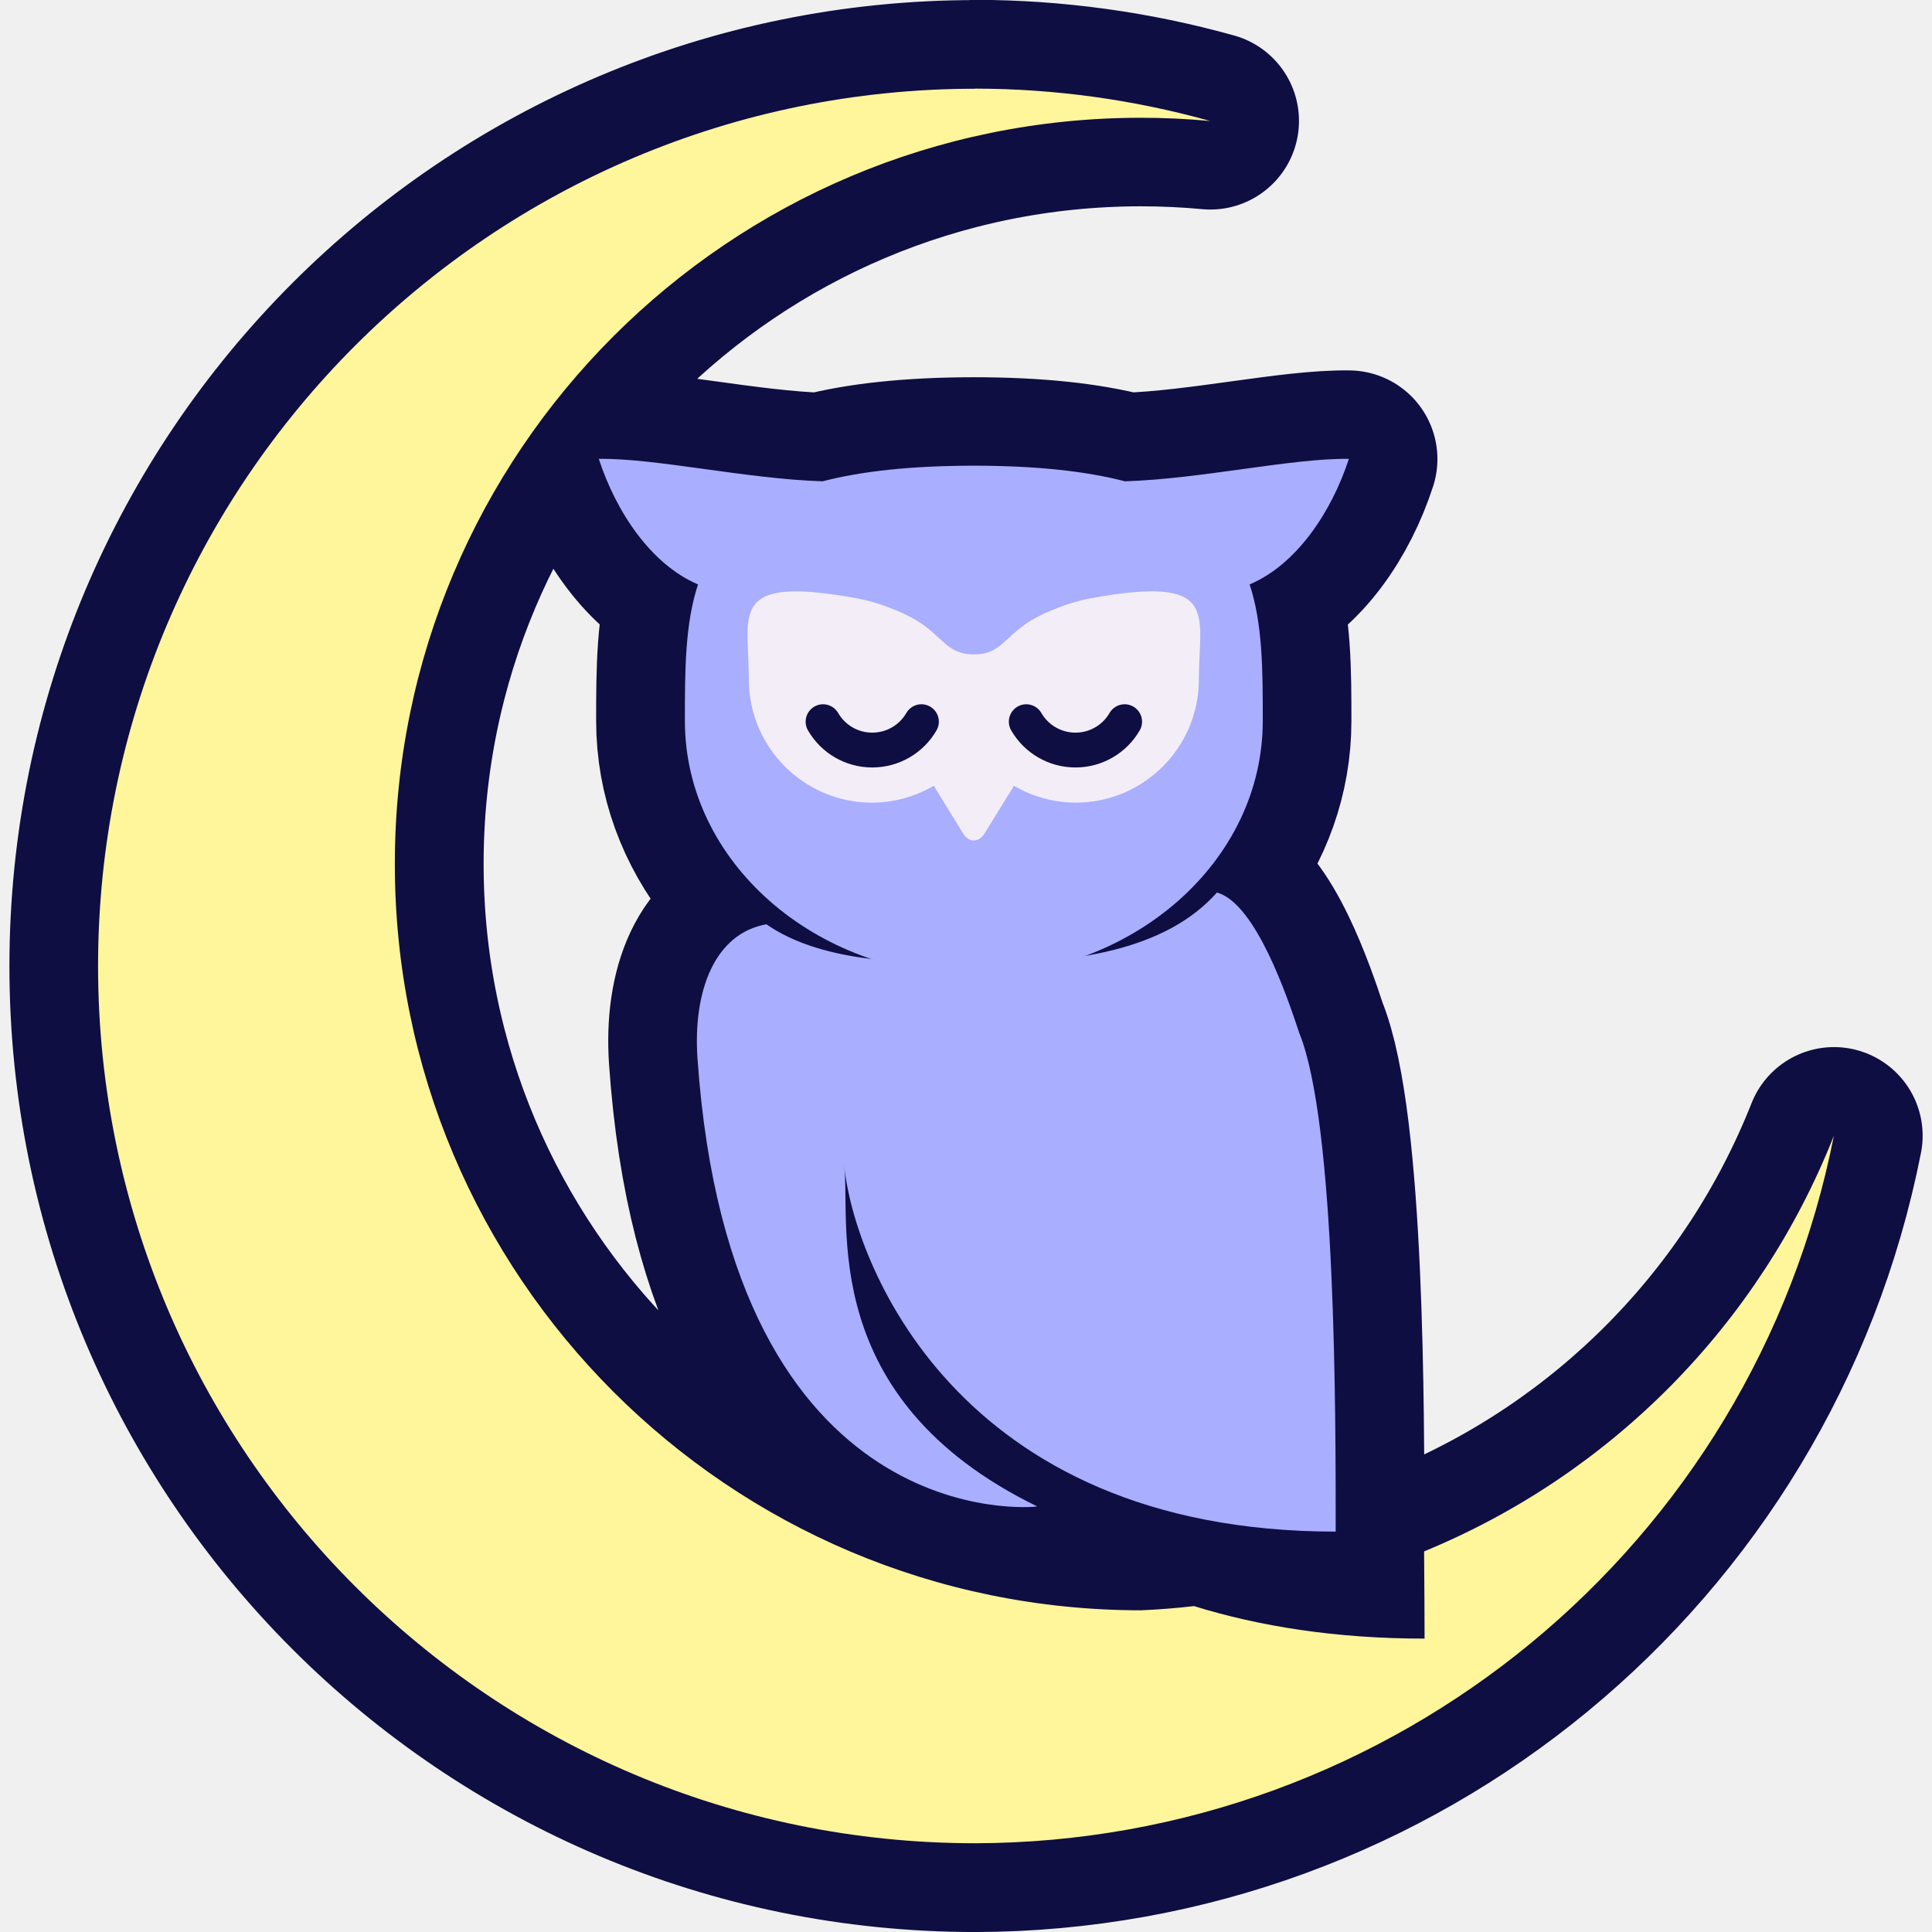
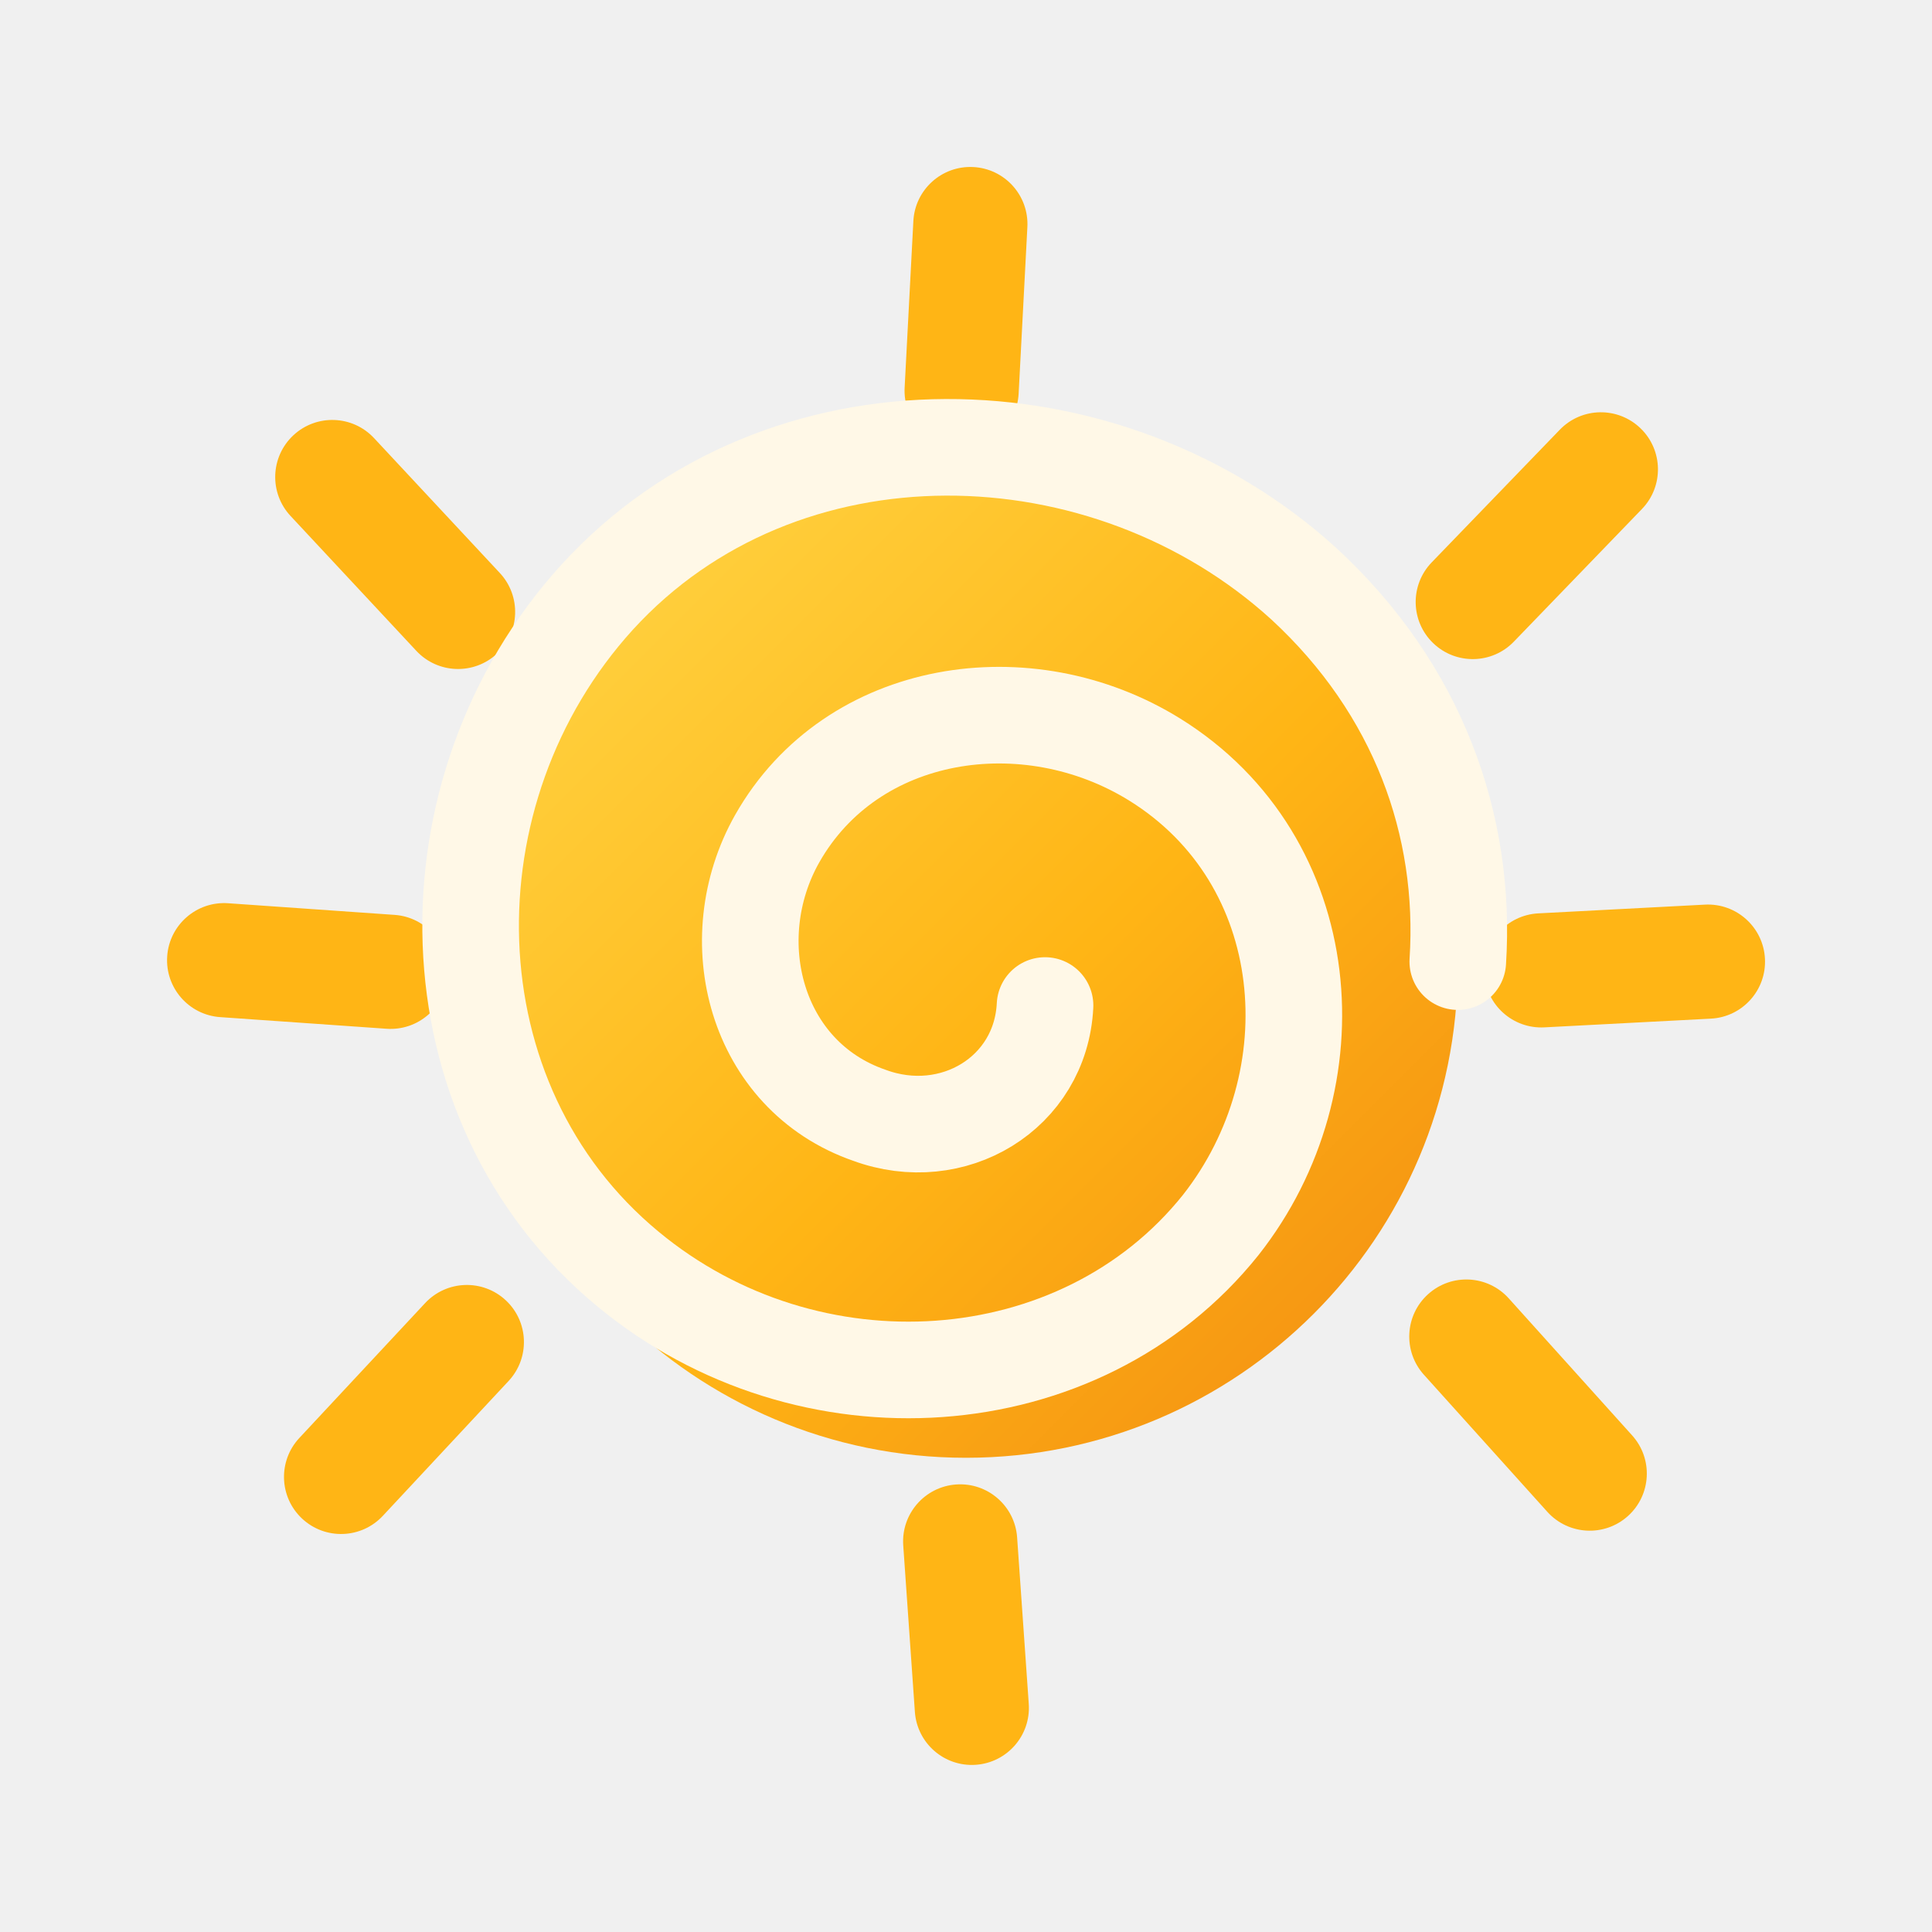
- <svg xmlns="http://www.w3.org/2000/svg" width="256" height="256" viewBox="0 0 67.733 67.733" version="1.1" id="svg1">
-   <defs id="defs1" />
-   <g id="g60" style="fill:#ffffff;fill-opacity:1;stroke:#0e0e43;stroke-width:6.218;stroke-dasharray:none;stroke-opacity:1" transform="matrix(1.000061,0,0,1.000061,-5.373674,-63.88093)">
-     <g id="g1" transform="matrix(0.3457623,0,0,0.3457623,1.809613,40.07395)" style="fill:#ffffff;fill-opacity:1;stroke:#0e0e43;stroke-width:17.982;stroke-dasharray:none;stroke-opacity:1">
-       <g id="g2" style="fill:#ffffff;fill-opacity:1;stroke:#0e0e43;stroke-width:1.478;stroke-dasharray:none;stroke-opacity:1" transform="matrix(12.1625,0,0,12.1625,-32.46221,-452.9689)">
-         <path id="path1" style="fill:#ffffff;fill-opacity:1;stroke:#0e0e43;stroke-width:1.478;stroke-linecap:round;stroke-linejoin:round;stroke-miterlimit:9.1;stroke-dasharray:none;stroke-opacity:1;paint-order:fill markers stroke" d="m 11.647,43.643 c -4.038,8.9e-4 -7.312,3.274 -7.313,7.313 -1.947e-4,4.039 3.274,7.314 7.313,7.314 3.487,-0.008 6.483,-2.477 7.158,-5.899 -0.621,1.571 -1.854,2.822 -3.416,3.465 0.002,0.277 0.004,0.532 0.004,0.726 -0.739,0 -1.376,-0.102 -1.922,-0.271 -0.147,0.017 -0.294,0.029 -0.441,0.035 -3.436,2.08e-4 -6.221,-2.785 -6.221,-6.221 -2.081e-4,-3.436 2.785,-6.221 6.221,-6.221 0.192,2.18e-4 0.385,0.009 0.576,0.027 -0.638,-0.178 -1.297,-0.269 -1.959,-0.27 z m -3.139,3.086 c 0.145,0.444 0.436,0.881 0.827,1.047 -0.109,0.329 -0.11,0.719 -0.11,1.137 0,0.905 0.643,1.676 1.548,1.983 -0.33,-0.042 -0.632,-0.123 -0.868,-0.287 -0.432,0.077 -0.613,0.557 -0.574,1.118 0.277,4 2.81,3.741 2.832,3.735 -1.853,-0.904 -1.549,-2.378 -1.61,-2.847 0.076,0.795 0.926,3.057 4.098,3.057 0,-0.953 0.005,-3.403 -0.304,-4.158 -0.097,-0.294 -0.363,-1.081 -0.686,-1.169 -0.262,0.294 -0.644,0.45 -1.095,0.527 0.868,-0.322 1.477,-1.077 1.477,-1.958 0,-0.418 -5.29e-4,-0.808 -0.11,-1.137 0.391,-0.166 0.683,-0.603 0.827,-1.047 -0.473,-0.007 -1.225,0.167 -1.867,0.187 -0.321,-0.084 -0.734,-0.13 -1.26,-0.13 -0.526,5.76e-4 -0.939,0.047 -1.26,0.13 -0.642,-0.02 -1.394,-0.194 -1.867,-0.187 z" />
-       </g>
+ <svg xmlns="http://www.w3.org/2000/svg" width="512" height="512" viewBox="0 0 440 440" role="img" aria-labelledby="title desc" shape-rendering="geometricPrecision">
+   <defs>
+     <linearGradient id="sunGlow" x1="0" y1="0" x2="1" y2="1">
+       <stop offset="0" stop-color="#FFD84A" />
+       <stop offset="0.55" stop-color="#FFB515" />
+       <stop offset="1" stop-color="#F28A12" />
+     </linearGradient>
+   </defs>
+   <g transform="translate(0 20)">
+     <g fill="#FFB515">
+       <rect x="207" y="18" width="26" height="64" rx="13" transform="rotate(3 220 50)" />
+       <rect x="207" y="318" width="26" height="64" rx="13" transform="rotate(-4 220 350)" />
+       <rect x="38" y="187" width="64" height="26" rx="13" transform="rotate(4 70 200)" />
+       <rect x="338" y="187" width="64" height="26" rx="13" transform="rotate(-3 370 200)" />
+       <rect x="77" y="70" width="26" height="68" rx="13" transform="rotate(-43 90 104)" />
+       <rect x="337" y="68" width="26" height="68" rx="13" transform="rotate(44 350 102)" />
+       <rect x="79" y="267" width="26" height="68" rx="13" transform="rotate(43 92 301)" />
+       <rect x="335" y="266" width="26" height="68" rx="13" transform="rotate(-42 348 300)" />
    </g>
+     <circle cx="220" cy="200" r="112" fill="url(#sunGlow)" />
+     <path d="M238 209              C237 229 217 241 198 234              C172 225 164 194 177 171              C194 141 234 135 263 153              C300 176 304 226 278 259              C246 299 184 303 143 269              C97 231 96 160 136 116              C178 70 252 72 297 113              C323 137 334 168 332 199" fill="none" stroke="#FFF8E7" stroke-width="22" stroke-linecap="round" stroke-linejoin="round" />
  </g>
-   <g id="g55" style="fill:#fff59b;fill-opacity:1" transform="matrix(4.20559,0,0,4.20559,-14.7889,-180.4336)">
-     <path id="path55" style="fill:#fff59b;fill-opacity:1;stroke:none;stroke-width:1;stroke-linecap:round;stroke-linejoin:round;stroke-miterlimit:9.1;stroke-dasharray:none;paint-order:fill markers stroke" d="m 11.646,43.643 a 7.314,7.314 0 0 0 -7.312,7.312 7.314,7.314 0 0 0 7.312,7.314 7.314,7.314 0 0 0 7.158,-5.898 6.22,6.22 0 0 1 -3.416,3.465 c 0.002,0.277 0.004,0.533 0.004,0.727 -0.739,0 -1.376,-0.102 -1.922,-0.271 a 6.22,6.22 0 0 1 -0.441,0.035 6.22,6.22 0 0 1 -6.221,-6.221 6.22,6.22 0 0 1 6.221,-6.221 6.22,6.22 0 0 1 0.576,0.027 7.314,7.314 0 0 0 -1.959,-0.27 z" />
-   </g>
-   <path id="path56" style="fill:#a9aefe;fill-opacity:1;stroke:none;stroke-width:1.346;stroke-miterlimit:9.1;paint-order:fill markers stroke" d="m 42.664,31.291 c -1.803,2.023 -4.95,2.493 -8.525,2.503 -2.718,-0.008 -5.45,-0.128 -7.27,-1.39 -1.817,0.324 -2.579,2.344 -2.416,4.703 1.165,16.823 11.817,15.735 11.912,15.707 -7.793,-3.802 -6.516,-10 -6.773,-11.975 0.321,3.342 3.896,12.857 17.235,12.857 0,-4.01 0.02,-14.311 -1.279,-17.487 -0.409,-1.237 -1.525,-4.547 -2.885,-4.918 z" />
-   <rect style="fill:#f3edf7;fill-opacity:1;stroke-width:6.298;stroke-linecap:square;stroke-linejoin:round;stroke-miterlimit:6.4" id="rect3" width="16.254" height="10.521" x="25.888" y="19.682" />
-   <path id="path57" style="fill:#a9aefe;fill-opacity:1;stroke:none;stroke-width:3.766;stroke-miterlimit:9.1;paint-order:fill markers stroke" d="m 20.992,16.087 c 0.609,1.866 1.835,3.704 3.48,4.402 -0.459,1.383 -0.461,3.025 -0.461,4.783 0,4.928 4.534,8.919 10.13,8.939 5.597,-0.019 10.13,-4.011 10.13,-8.939 0,-1.758 -0.002,-3.4 -0.461,-4.783 1.645,-0.697 2.871,-2.536 3.48,-4.402 -1.988,-0.03 -5.151,0.701 -7.85,0.787 -1.352,-0.352 -3.086,-0.546 -5.3,-0.548 -2.213,0.002 -3.948,0.196 -5.3,0.548 -2.699,-0.086 -5.862,-0.817 -7.85,-0.787 z m 6.777,4.648 c 0.555,-0.014 1.3,0.062 2.304,0.246 0.672,0.123 1.524,0.452 2.034,0.755 0.951,0.563 1.074,1.208 2.034,1.208 0.96,0 1.083,-0.644 2.034,-1.208 0.51,-0.302 1.362,-0.632 2.034,-0.755 4.591,-0.842 3.822,0.524 3.822,2.837 0,2.387 -1.935,4.322 -4.322,4.322 -0.763,-0.004 -1.511,-0.209 -2.169,-0.596 -0.015,0.034 -0.029,0.065 -0.048,0.095 l -0.969,1.573 c -0.105,0.171 -0.244,0.257 -0.381,0.254 -0.138,0.003 -0.276,-0.083 -0.381,-0.254 l -0.969,-1.573 c -0.019,-0.03 -0.032,-0.062 -0.048,-0.095 -0.658,0.387 -1.406,0.592 -2.169,0.596 -2.387,0 -4.322,-1.935 -4.322,-4.322 0,-1.807 -0.466,-3.033 1.518,-3.083 z" />
-   <path id="path58" style="fill:none;stroke:#0e0e43;stroke-width:1.221;stroke-linecap:round;stroke-miterlimit:9.1;stroke-dasharray:none;stroke-opacity:1;paint-order:fill markers stroke" d="M 32.304,25.301 A 1.991,1.991 0 0 1 30.58,26.296 1.991,1.991 0 0 1 28.855,25.301" />
-   <path id="path59" style="fill:none;stroke:#0e0e43;stroke-width:1.221;stroke-linecap:round;stroke-miterlimit:9.1;stroke-dasharray:none;stroke-opacity:1;paint-order:fill markers stroke" d="M 39.428,25.301 A 1.991,1.991 0 0 1 37.704,26.296 1.991,1.991 0 0 1 35.979,25.301" />
</svg>
